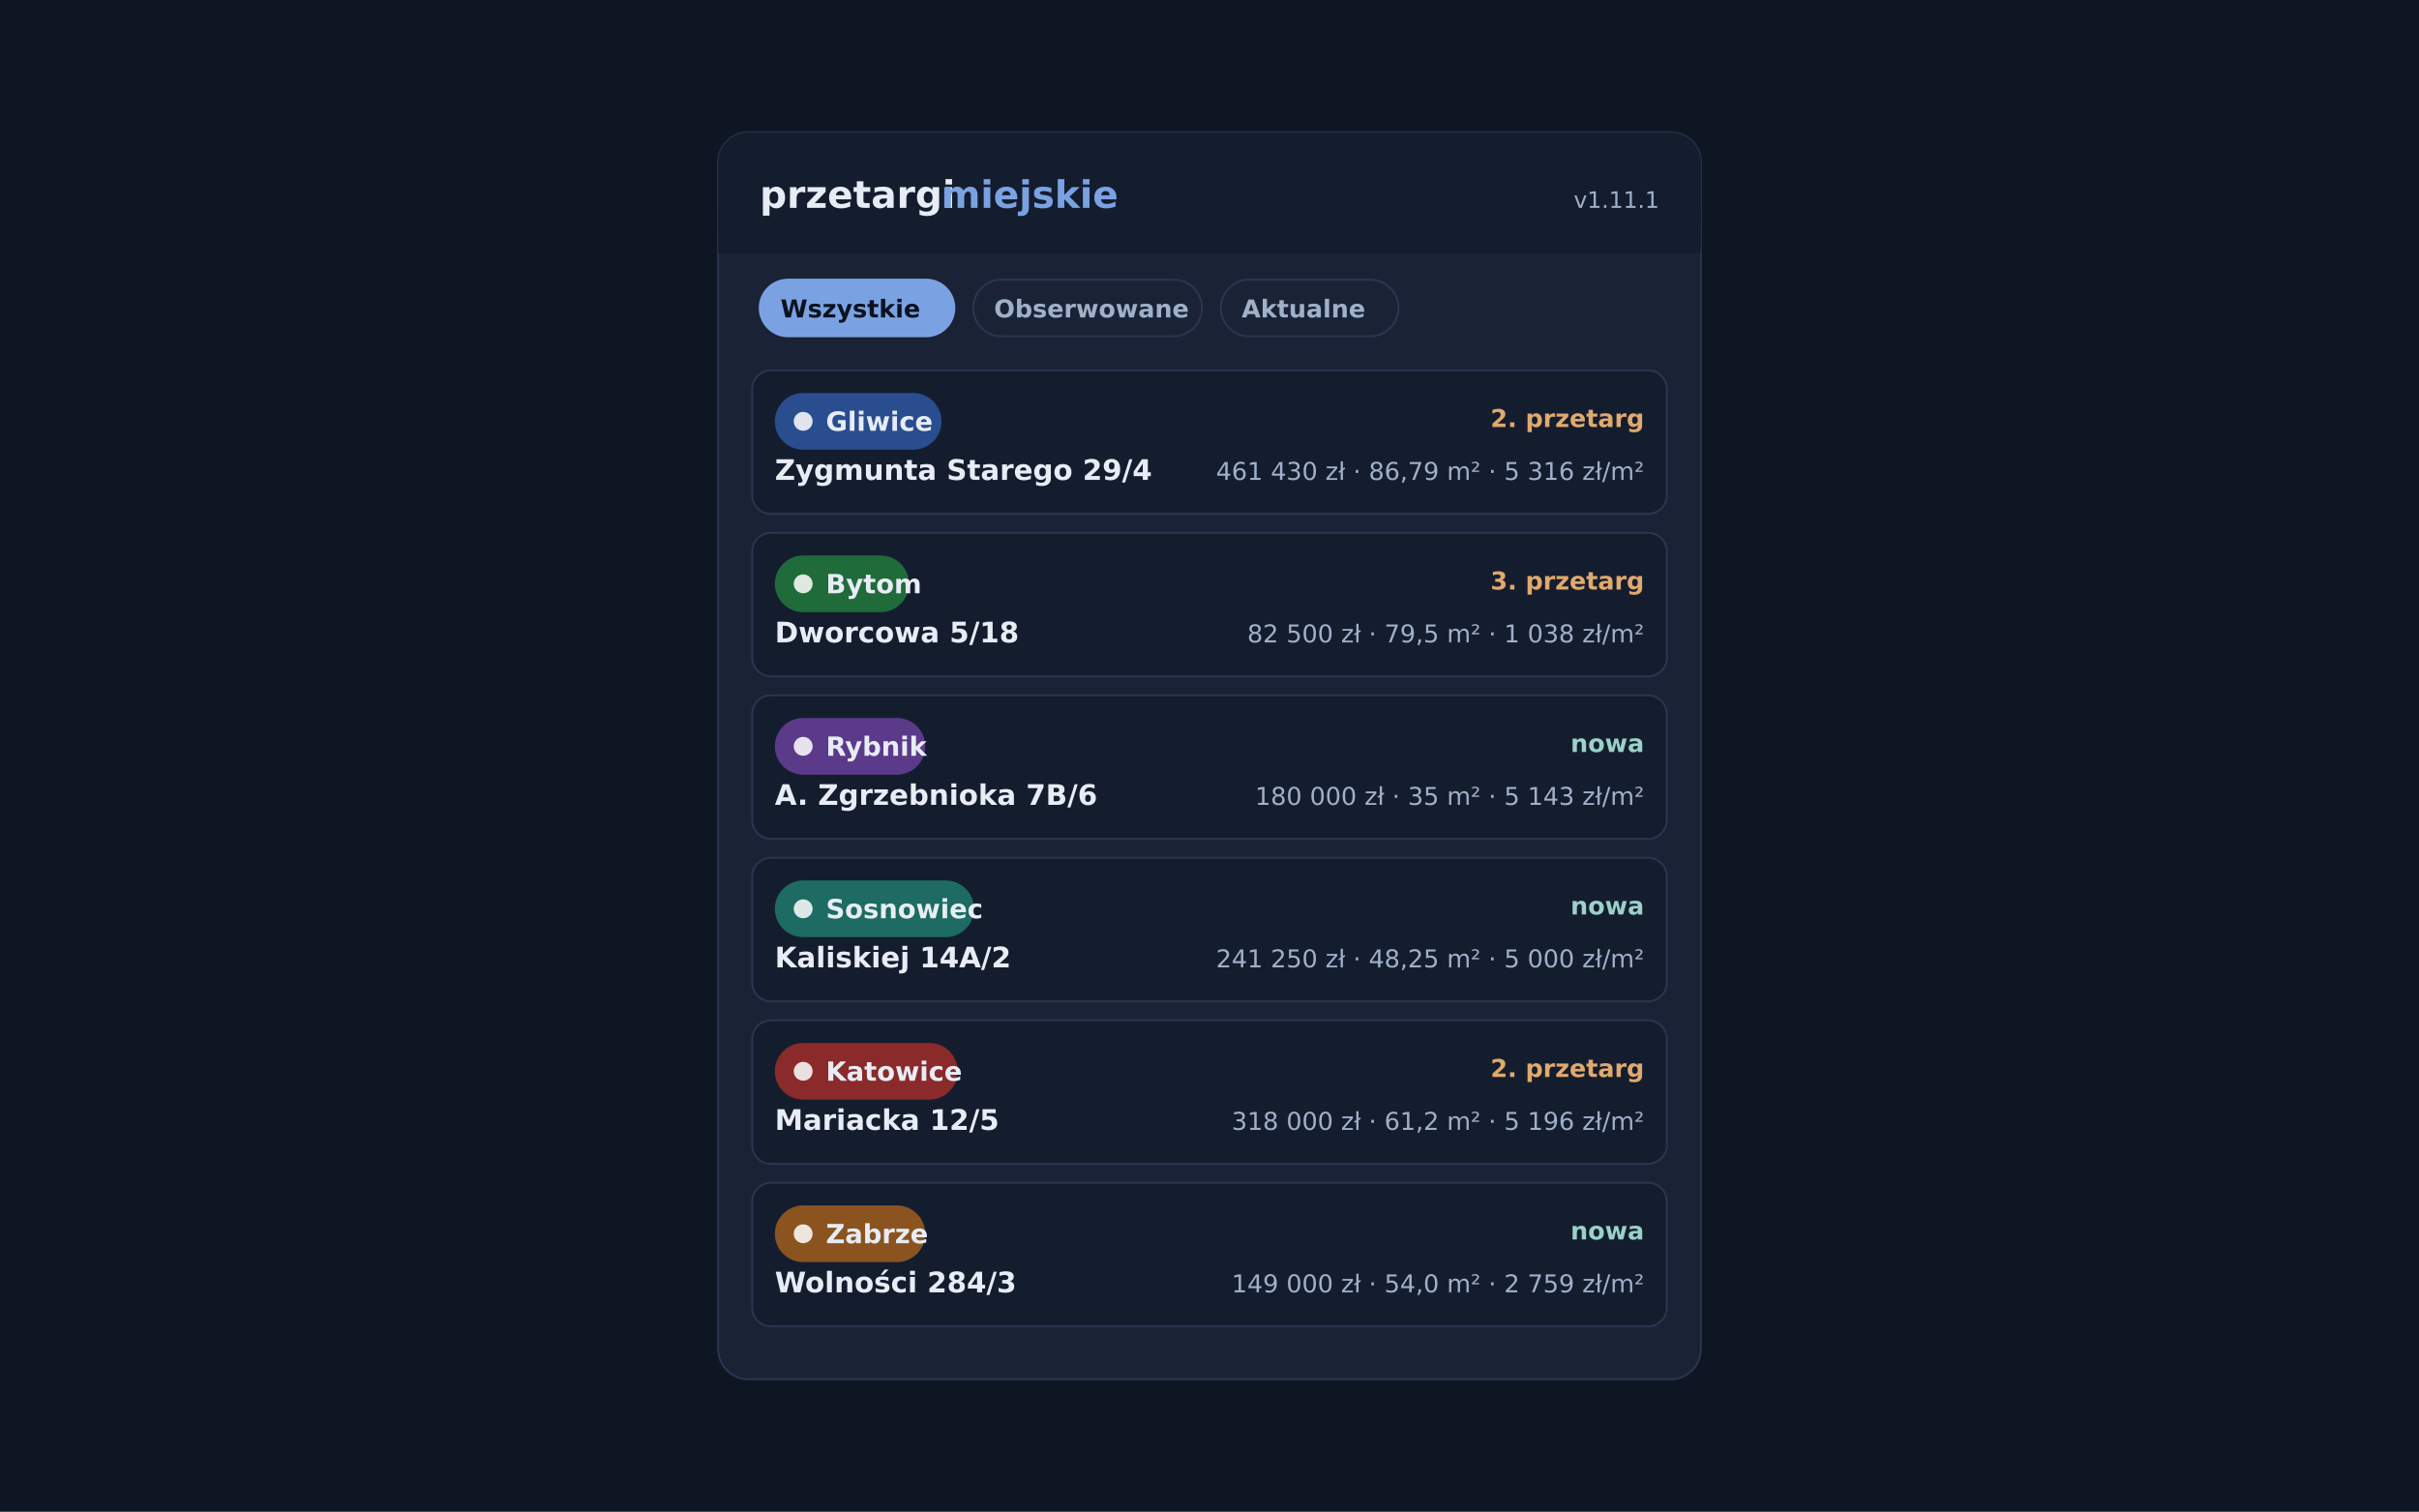
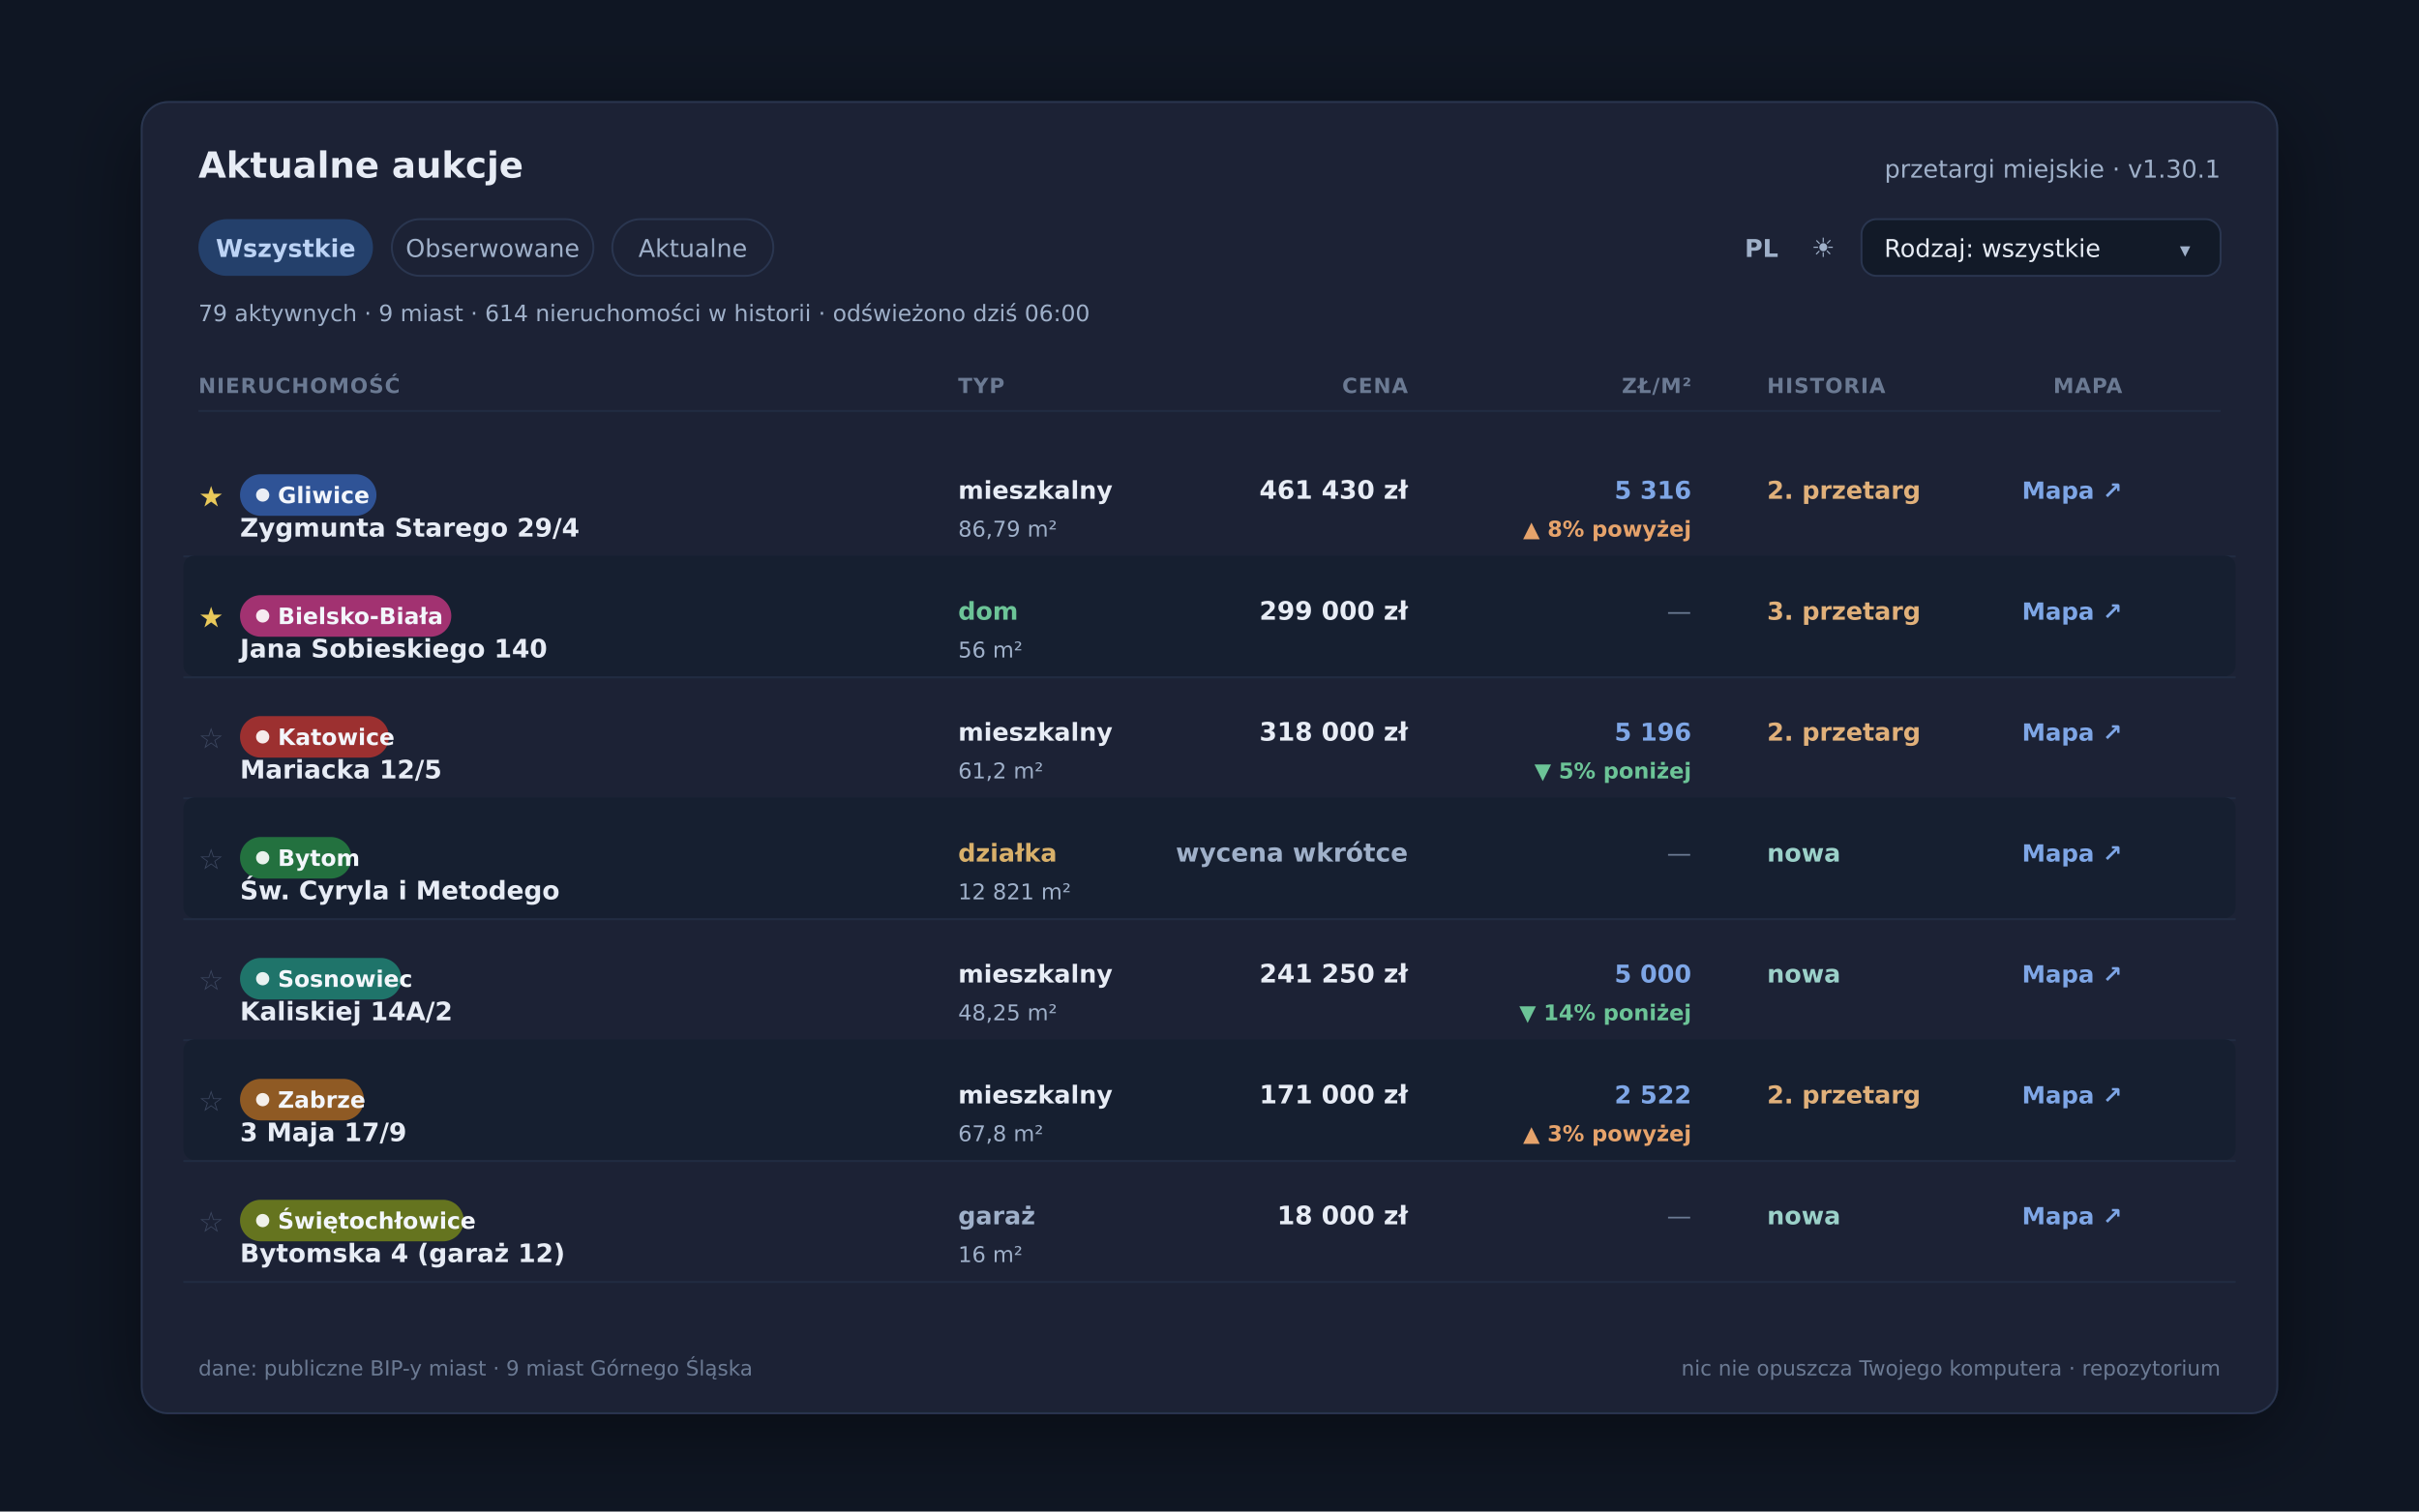
<svg xmlns="http://www.w3.org/2000/svg" width="1280" height="800" viewBox="0 0 1280 800">
  <rect x="0" y="0" width="1280" height="800" rx="0" fill="#0f1623" />
-   <rect x="0" y="0" width="1280" height="800" rx="0" fill="#0f1623" />
-   <rect x="380" y="70" width="520" height="660" rx="16" fill="#1a2335" stroke="#2a3650" stroke-width="1" />
-   <rect x="380" y="70" width="520" height="64" rx="16" fill="#141d2e" />
-   <rect x="380" y="110" width="520" height="24" rx="0" fill="#141d2e" />
-   <text x="402" y="110" font-family="DejaVu Sans, sans-serif" font-size="20" fill="#e7ecf5" font-weight="800" text-anchor="start">przetargi</text>
-   <text x="498" y="110" font-family="DejaVu Sans, sans-serif" font-size="20" fill="#7aa2e3" font-weight="800" text-anchor="start">miejskie</text>
-   <text x="878" y="110" font-family="DejaVu Sans, sans-serif" font-size="12" fill="#9fb0c9" font-weight="400" text-anchor="end">v1.11.1</text>
-   <rect x="402" y="148" width="103" height="30" rx="15" fill="#7aa2e3" stroke="#7aa2e3" stroke-width="1" />
-   <text x="413" y="168" font-family="DejaVu Sans, sans-serif" font-size="13" fill="#0b1220" font-weight="600" text-anchor="start">Wszystkie</text>
-   <rect x="515" y="148" width="121" height="30" rx="15" fill="transparent" stroke="#2a3650" stroke-width="1" />
-   <text x="526" y="168" font-family="DejaVu Sans, sans-serif" font-size="13" fill="#9fb0c9" font-weight="600" text-anchor="start">Obserwowane</text>
-   <rect x="646" y="148" width="94" height="30" rx="15" fill="transparent" stroke="#2a3650" stroke-width="1" />
-   <text x="657" y="168" font-family="DejaVu Sans, sans-serif" font-size="13" fill="#9fb0c9" font-weight="600" text-anchor="start">Aktualne</text>
-   <rect x="398" y="196" width="484" height="76" rx="10" fill="#141d2e" stroke="#2a3650" stroke-width="1" />
-   <rect x="410" y="208" width="88.2" height="30" rx="15" fill="#2a4d8f" />
-   <circle cx="425" cy="223" r="5" fill="#fff" opacity="0.85" />
-   <text x="437" y="228" font-family="DejaVu Sans, sans-serif" font-size="14" fill="#e7ecf5" font-weight="600" text-anchor="start">Gliwice</text>
-   <text x="870" y="226" font-family="DejaVu Sans, sans-serif" font-size="13" fill="#e0a96d" font-weight="600" text-anchor="end">2. przetarg</text>
-   <text x="410" y="254" font-family="DejaVu Sans, sans-serif" font-size="15" fill="#e7ecf5" font-weight="600" text-anchor="start">Zygmunta Starego 29/4</text>
-   <text x="870" y="254" font-family="DejaVu Sans, sans-serif" font-size="13" fill="#9fb0c9" font-weight="400" text-anchor="end">461 430 zł · 86,79 m² · 5 316 zł/m²</text>
-   <rect x="398" y="282" width="484" height="76" rx="10" fill="#141d2e" stroke="#2a3650" stroke-width="1" />
-   <rect x="410" y="294" width="71" height="30" rx="15" fill="#1f6b3a" />
-   <circle cx="425" cy="309" r="5" fill="#fff" opacity="0.85" />
-   <text x="437" y="314" font-family="DejaVu Sans, sans-serif" font-size="14" fill="#e7ecf5" font-weight="600" text-anchor="start">Bytom</text>
-   <text x="870" y="312" font-family="DejaVu Sans, sans-serif" font-size="13" fill="#e0a96d" font-weight="600" text-anchor="end">3. przetarg</text>
-   <text x="410" y="340" font-family="DejaVu Sans, sans-serif" font-size="15" fill="#e7ecf5" font-weight="600" text-anchor="start">Dworcowa 5/18</text>
-   <text x="870" y="340" font-family="DejaVu Sans, sans-serif" font-size="13" fill="#9fb0c9" font-weight="400" text-anchor="end">82 500 zł · 79,5 m² · 1 038 zł/m²</text>
-   <rect x="398" y="368" width="484" height="76" rx="10" fill="#141d2e" stroke="#2a3650" stroke-width="1" />
-   <rect x="410" y="380" width="79.6" height="30" rx="15" fill="#5b3a8a" />
-   <circle cx="425" cy="395" r="5" fill="#fff" opacity="0.85" />
-   <text x="437" y="400" font-family="DejaVu Sans, sans-serif" font-size="14" fill="#e7ecf5" font-weight="600" text-anchor="start">Rybnik</text>
-   <text x="870" y="398" font-family="DejaVu Sans, sans-serif" font-size="13" fill="#9bd1c9" font-weight="600" text-anchor="end">nowa</text>
-   <text x="410" y="426" font-family="DejaVu Sans, sans-serif" font-size="15" fill="#e7ecf5" font-weight="600" text-anchor="start">A. Zgrzebnioka 7B/6</text>
-   <text x="870" y="426" font-family="DejaVu Sans, sans-serif" font-size="13" fill="#9fb0c9" font-weight="400" text-anchor="end">180 000 zł · 35 m² · 5 143 zł/m²</text>
-   <rect x="398" y="454" width="484" height="76" rx="10" fill="#141d2e" stroke="#2a3650" stroke-width="1" />
-   <rect x="410" y="466" width="105.4" height="30" rx="15" fill="#1d6b62" />
-   <circle cx="425" cy="481" r="5" fill="#fff" opacity="0.85" />
-   <text x="437" y="486" font-family="DejaVu Sans, sans-serif" font-size="14" fill="#e7ecf5" font-weight="600" text-anchor="start">Sosnowiec</text>
-   <text x="870" y="484" font-family="DejaVu Sans, sans-serif" font-size="13" fill="#9bd1c9" font-weight="600" text-anchor="end">nowa</text>
-   <text x="410" y="512" font-family="DejaVu Sans, sans-serif" font-size="15" fill="#e7ecf5" font-weight="600" text-anchor="start">Kaliskiej 14A/2</text>
-   <text x="870" y="512" font-family="DejaVu Sans, sans-serif" font-size="13" fill="#9fb0c9" font-weight="400" text-anchor="end">241 250 zł · 48,25 m² · 5 000 zł/m²</text>
-   <rect x="398" y="540" width="484" height="76" rx="10" fill="#141d2e" stroke="#2a3650" stroke-width="1" />
-   <rect x="410" y="552" width="96.8" height="30" rx="15" fill="#8a2a2a" />
-   <circle cx="425" cy="567" r="5" fill="#fff" opacity="0.85" />
-   <text x="437" y="572" font-family="DejaVu Sans, sans-serif" font-size="14" fill="#e7ecf5" font-weight="600" text-anchor="start">Katowice</text>
-   <text x="870" y="570" font-family="DejaVu Sans, sans-serif" font-size="13" fill="#e0a96d" font-weight="600" text-anchor="end">2. przetarg</text>
-   <text x="410" y="598" font-family="DejaVu Sans, sans-serif" font-size="15" fill="#e7ecf5" font-weight="600" text-anchor="start">Mariacka 12/5</text>
-   <text x="870" y="598" font-family="DejaVu Sans, sans-serif" font-size="13" fill="#9fb0c9" font-weight="400" text-anchor="end">318 000 zł · 61,2 m² · 5 196 zł/m²</text>
-   <rect x="398" y="626" width="484" height="76" rx="10" fill="#141d2e" stroke="#2a3650" stroke-width="1" />
-   <rect x="410" y="638" width="79.6" height="30" rx="15" fill="#8a531f" />
-   <circle cx="425" cy="653" r="5" fill="#fff" opacity="0.85" />
-   <text x="437" y="658" font-family="DejaVu Sans, sans-serif" font-size="14" fill="#e7ecf5" font-weight="600" text-anchor="start">Zabrze</text>
-   <text x="870" y="656" font-family="DejaVu Sans, sans-serif" font-size="13" fill="#9bd1c9" font-weight="600" text-anchor="end">nowa</text>
-   <text x="410" y="684" font-family="DejaVu Sans, sans-serif" font-size="15" fill="#e7ecf5" font-weight="600" text-anchor="start">Wolności 284/3</text>
-   <text x="870" y="684" font-family="DejaVu Sans, sans-serif" font-size="13" fill="#9fb0c9" font-weight="400" text-anchor="end">149 000 zł · 54,0 m² · 2 759 zł/m²</text>
+   <defs>
+     <filter id="sh" x="-20%" y="-20%" width="140%" height="140%">
+       <feDropShadow dx="0" dy="10" stdDeviation="22" flood-color="#000" flood-opacity="0.45" />
+     </filter>
+   </defs>
+   <rect x="75" y="54" width="1130" height="694" rx="14" fill="#1a2335" stroke="#2a3650" filter="url(#sh)" />
+   <text x="105" y="94" font-family="DejaVu Sans, sans-serif" font-size="19" fill="#e7ecf5" font-weight="700" text-anchor="start">Aktualne aukcje</text>
+   <text x="1175" y="94" font-family="DejaVu Sans, sans-serif" font-size="13" fill="#9fb0c9" font-weight="400" text-anchor="end">przetargi miejskie · v1.30.1</text>
+   <rect x="105" y="116" width="92.35" height="30" rx="15" fill="#24406b" stroke="none" stroke-width="1" />
+   <text x="151.175" y="136" font-family="DejaVu Sans, sans-serif" font-size="13" fill="#bcd3f5" font-weight="700" text-anchor="middle">Wszystkie</text>
+   <rect x="207.35" y="116" width="106.65" height="30" rx="15" fill="none" stroke="#2a3650" stroke-width="1" />
+   <text x="260.675" y="136" font-family="DejaVu Sans, sans-serif" font-size="13" fill="#9fb0c9" font-weight="400" text-anchor="middle">Obserwowane</text>
+   <rect x="324" y="116" width="85.2" height="30" rx="15" fill="none" stroke="#2a3650" stroke-width="1" />
+   <text x="366.6" y="136" font-family="DejaVu Sans, sans-serif" font-size="13" fill="#9fb0c9" font-weight="400" text-anchor="middle">Aktualne</text>
+   <rect x="985" y="116" width="190" height="30" rx="8" fill="#121a28" stroke="#2a3650" stroke-width="1" />
+   <text x="997" y="136" font-family="DejaVu Sans, sans-serif" font-size="13" fill="#e7ecf5" font-weight="400" text-anchor="start">Rodzaj: wszystkie</text>
+   <text x="1159" y="136" font-family="DejaVu Sans, sans-serif" font-size="11" fill="#9fb0c9" font-weight="400" text-anchor="end">▾</text>
+   <text x="971" y="136" font-family="DejaVu Sans, sans-serif" font-size="14" fill="#9fb0c9" font-weight="400" text-anchor="end">☀</text>
+   <text x="941" y="136" font-family="DejaVu Sans, sans-serif" font-size="13" fill="#9fb0c9" font-weight="600" text-anchor="end">PL</text>
+   <text x="105" y="170" font-family="DejaVu Sans, sans-serif" font-size="12" fill="#9fb0c9" font-weight="400" text-anchor="start">79 aktywnych · 9 miast · 614 nieruchomości w historii · odświeżono dziś 06:00</text>
+   <text x="105" y="208" font-family="DejaVu Sans, sans-serif" font-size="11" fill="#6b7a93" font-weight="600" text-anchor="start" letter-spacing="0.5">NIERUCHOMOŚĆ</text>
+   <text x="507" y="208" font-family="DejaVu Sans, sans-serif" font-size="11" fill="#6b7a93" font-weight="600" text-anchor="start" letter-spacing="0.5">TYP</text>
+   <text x="745" y="208" font-family="DejaVu Sans, sans-serif" font-size="11" fill="#6b7a93" font-weight="600" text-anchor="end" letter-spacing="0.5">CENA</text>
+   <text x="895" y="208" font-family="DejaVu Sans, sans-serif" font-size="11" fill="#6b7a93" font-weight="600" text-anchor="end" letter-spacing="0.5">ZŁ/M²</text>
+   <text x="935" y="208" font-family="DejaVu Sans, sans-serif" font-size="11" fill="#6b7a93" font-weight="600" text-anchor="start" letter-spacing="0.5">HISTORIA</text>
+   <text x="1123" y="208" font-family="DejaVu Sans, sans-serif" font-size="11" fill="#6b7a93" font-weight="600" text-anchor="end" letter-spacing="0.5">MAPA</text>
+   <rect x="105" y="217" width="1070" height="1" rx="0" fill="#212c42" />
+   <text x="105" y="268" font-family="DejaVu Sans, sans-serif" font-size="15" fill="#e9c95a" font-weight="400" text-anchor="start">★</text>
+   <rect x="127" y="251" width="72.2" height="22" rx="11" fill="#2f5396" />
+   <circle cx="139" cy="262" r="3.5" fill="#fff" opacity="0.9" />
+   <text x="147" y="266.32" font-family="DejaVu Sans, sans-serif" font-size="12" fill="#f3f6fb" font-weight="600" text-anchor="start">Gliwice</text>
+   <text x="127" y="284" font-family="DejaVu Sans, sans-serif" font-size="13.5" fill="#e7ecf5" font-weight="600" text-anchor="start">Zygmunta Starego 29/4</text>
+   <text x="507" y="264" font-family="DejaVu Sans, sans-serif" font-size="13" fill="#e7ecf5" font-weight="600" text-anchor="start">mieszkalny</text>
+   <text x="745" y="264" font-family="DejaVu Sans, sans-serif" font-size="13.5" fill="#e7ecf5" font-weight="700" text-anchor="end">461 430 zł</text>
+   <text x="507" y="284" font-family="DejaVu Sans, sans-serif" font-size="11.5" fill="#9fb0c9" font-weight="400" text-anchor="start">86,79 m²</text>
+   <text x="895" y="264" font-family="DejaVu Sans, sans-serif" font-size="13" fill="#7ea6e6" font-weight="600" text-anchor="end">5 316</text>
+   <text x="895" y="284" font-family="DejaVu Sans, sans-serif" font-size="11.5" fill="#e6a36b" font-weight="600" text-anchor="end">▲ 8% powyżej</text>
+   <text x="935" y="264" font-family="DejaVu Sans, sans-serif" font-size="13" fill="#e0b07a" font-weight="600" text-anchor="start">2. przetarg</text>
+   <text x="1123" y="264" font-family="DejaVu Sans, sans-serif" font-size="12.5" fill="#7ea6e6" font-weight="600" text-anchor="end">Mapa ↗</text>
+   <rect x="97" y="294" width="1086" height="1" rx="0" fill="#212c42" />
+   <rect x="97" y="294" width="1086" height="64" rx="6" fill="#161f30" />
+   <text x="105" y="332" font-family="DejaVu Sans, sans-serif" font-size="15" fill="#e9c95a" font-weight="400" text-anchor="start">★</text>
+   <rect x="127" y="315" width="111.8" height="22" rx="11" fill="#a23271" />
+   <circle cx="139" cy="326" r="3.5" fill="#fff" opacity="0.9" />
+   <text x="147" y="330.32" font-family="DejaVu Sans, sans-serif" font-size="12" fill="#f3f6fb" font-weight="600" text-anchor="start">Bielsko-Biała</text>
+   <text x="127" y="348" font-family="DejaVu Sans, sans-serif" font-size="13.5" fill="#e7ecf5" font-weight="600" text-anchor="start">Jana Sobieskiego 140</text>
+   <text x="507" y="328" font-family="DejaVu Sans, sans-serif" font-size="13" fill="#6cc497" font-weight="600" text-anchor="start">dom</text>
+   <text x="745" y="328" font-family="DejaVu Sans, sans-serif" font-size="13.5" fill="#e7ecf5" font-weight="700" text-anchor="end">299 000 zł</text>
+   <text x="507" y="348" font-family="DejaVu Sans, sans-serif" font-size="11.5" fill="#9fb0c9" font-weight="400" text-anchor="start">56 m²</text>
+   <text x="895" y="328" font-family="DejaVu Sans, sans-serif" font-size="13" fill="#6b7a93" font-weight="400" text-anchor="end">—</text>
+   <text x="935" y="328" font-family="DejaVu Sans, sans-serif" font-size="13" fill="#e0b07a" font-weight="600" text-anchor="start">3. przetarg</text>
+   <text x="1123" y="328" font-family="DejaVu Sans, sans-serif" font-size="12.5" fill="#7ea6e6" font-weight="600" text-anchor="end">Mapa ↗</text>
+   <rect x="97" y="358" width="1086" height="1" rx="0" fill="#212c42" />
+   <text x="105" y="396" font-family="DejaVu Sans, sans-serif" font-size="15" fill="#3c4760" font-weight="400" text-anchor="start">☆</text>
+   <rect x="127" y="379" width="78.8" height="22" rx="11" fill="#9c3030" />
+   <circle cx="139" cy="390" r="3.5" fill="#fff" opacity="0.9" />
+   <text x="147" y="394.32" font-family="DejaVu Sans, sans-serif" font-size="12" fill="#f3f6fb" font-weight="600" text-anchor="start">Katowice</text>
+   <text x="127" y="412" font-family="DejaVu Sans, sans-serif" font-size="13.5" fill="#e7ecf5" font-weight="600" text-anchor="start">Mariacka 12/5</text>
+   <text x="507" y="392" font-family="DejaVu Sans, sans-serif" font-size="13" fill="#e7ecf5" font-weight="600" text-anchor="start">mieszkalny</text>
+   <text x="745" y="392" font-family="DejaVu Sans, sans-serif" font-size="13.5" fill="#e7ecf5" font-weight="700" text-anchor="end">318 000 zł</text>
+   <text x="507" y="412" font-family="DejaVu Sans, sans-serif" font-size="11.5" fill="#9fb0c9" font-weight="400" text-anchor="start">61,2 m²</text>
+   <text x="895" y="392" font-family="DejaVu Sans, sans-serif" font-size="13" fill="#7ea6e6" font-weight="600" text-anchor="end">5 196</text>
+   <text x="895" y="412" font-family="DejaVu Sans, sans-serif" font-size="11.5" fill="#6cc497" font-weight="600" text-anchor="end">▼ 5% poniżej</text>
+   <text x="935" y="392" font-family="DejaVu Sans, sans-serif" font-size="13" fill="#e0b07a" font-weight="600" text-anchor="start">2. przetarg</text>
+   <text x="1123" y="392" font-family="DejaVu Sans, sans-serif" font-size="12.5" fill="#7ea6e6" font-weight="600" text-anchor="end">Mapa ↗</text>
+   <rect x="97" y="422" width="1086" height="1" rx="0" fill="#212c42" />
+   <rect x="97" y="422" width="1086" height="64" rx="6" fill="#161f30" />
+   <text x="105" y="460" font-family="DejaVu Sans, sans-serif" font-size="15" fill="#3c4760" font-weight="400" text-anchor="start">☆</text>
+   <rect x="127" y="443" width="59" height="22" rx="11" fill="#23713f" />
+   <circle cx="139" cy="454" r="3.5" fill="#fff" opacity="0.9" />
+   <text x="147" y="458.32" font-family="DejaVu Sans, sans-serif" font-size="12" fill="#f3f6fb" font-weight="600" text-anchor="start">Bytom</text>
+   <text x="127" y="476" font-family="DejaVu Sans, sans-serif" font-size="13.5" fill="#e7ecf5" font-weight="600" text-anchor="start">Św. Cyryla i Metodego</text>
+   <text x="507" y="456" font-family="DejaVu Sans, sans-serif" font-size="13" fill="#d8b06a" font-weight="600" text-anchor="start">działka</text>
+   <text x="745" y="456" font-family="DejaVu Sans, sans-serif" font-size="13.5" fill="#9fb0c9" font-weight="700" text-anchor="end">wycena wkrótce</text>
+   <text x="507" y="476" font-family="DejaVu Sans, sans-serif" font-size="11.5" fill="#9fb0c9" font-weight="400" text-anchor="start">12 821 m²</text>
+   <text x="895" y="456" font-family="DejaVu Sans, sans-serif" font-size="13" fill="#6b7a93" font-weight="400" text-anchor="end">—</text>
+   <text x="935" y="456" font-family="DejaVu Sans, sans-serif" font-size="13" fill="#9bd1c9" font-weight="600" text-anchor="start">nowa</text>
+   <text x="1123" y="456" font-family="DejaVu Sans, sans-serif" font-size="12.5" fill="#7ea6e6" font-weight="600" text-anchor="end">Mapa ↗</text>
+   <rect x="97" y="486" width="1086" height="1" rx="0" fill="#212c42" />
+   <text x="105" y="524" font-family="DejaVu Sans, sans-serif" font-size="15" fill="#3c4760" font-weight="400" text-anchor="start">☆</text>
+   <rect x="127" y="507" width="85.4" height="22" rx="11" fill="#1f746a" />
+   <circle cx="139" cy="518" r="3.5" fill="#fff" opacity="0.9" />
+   <text x="147" y="522.32" font-family="DejaVu Sans, sans-serif" font-size="12" fill="#f3f6fb" font-weight="600" text-anchor="start">Sosnowiec</text>
+   <text x="127" y="540" font-family="DejaVu Sans, sans-serif" font-size="13.5" fill="#e7ecf5" font-weight="600" text-anchor="start">Kaliskiej 14A/2</text>
+   <text x="507" y="520" font-family="DejaVu Sans, sans-serif" font-size="13" fill="#e7ecf5" font-weight="600" text-anchor="start">mieszkalny</text>
+   <text x="745" y="520" font-family="DejaVu Sans, sans-serif" font-size="13.5" fill="#e7ecf5" font-weight="700" text-anchor="end">241 250 zł</text>
+   <text x="507" y="540" font-family="DejaVu Sans, sans-serif" font-size="11.5" fill="#9fb0c9" font-weight="400" text-anchor="start">48,25 m²</text>
+   <text x="895" y="520" font-family="DejaVu Sans, sans-serif" font-size="13" fill="#7ea6e6" font-weight="600" text-anchor="end">5 000</text>
+   <text x="895" y="540" font-family="DejaVu Sans, sans-serif" font-size="11.5" fill="#6cc497" font-weight="600" text-anchor="end">▼ 14% poniżej</text>
+   <text x="935" y="520" font-family="DejaVu Sans, sans-serif" font-size="13" fill="#9bd1c9" font-weight="600" text-anchor="start">nowa</text>
+   <text x="1123" y="520" font-family="DejaVu Sans, sans-serif" font-size="12.5" fill="#7ea6e6" font-weight="600" text-anchor="end">Mapa ↗</text>
+   <rect x="97" y="550" width="1086" height="1" rx="0" fill="#212c42" />
+   <rect x="97" y="550" width="1086" height="64" rx="6" fill="#161f30" />
+   <text x="105" y="588" font-family="DejaVu Sans, sans-serif" font-size="15" fill="#3c4760" font-weight="400" text-anchor="start">☆</text>
+   <rect x="127" y="571" width="65.6" height="22" rx="11" fill="#8f5a24" />
+   <circle cx="139" cy="582" r="3.5" fill="#fff" opacity="0.9" />
+   <text x="147" y="586.32" font-family="DejaVu Sans, sans-serif" font-size="12" fill="#f3f6fb" font-weight="600" text-anchor="start">Zabrze</text>
+   <text x="127" y="604" font-family="DejaVu Sans, sans-serif" font-size="13.5" fill="#e7ecf5" font-weight="600" text-anchor="start">3 Maja 17/9</text>
+   <text x="507" y="584" font-family="DejaVu Sans, sans-serif" font-size="13" fill="#e7ecf5" font-weight="600" text-anchor="start">mieszkalny</text>
+   <text x="745" y="584" font-family="DejaVu Sans, sans-serif" font-size="13.5" fill="#e7ecf5" font-weight="700" text-anchor="end">171 000 zł</text>
+   <text x="507" y="604" font-family="DejaVu Sans, sans-serif" font-size="11.5" fill="#9fb0c9" font-weight="400" text-anchor="start">67,8 m²</text>
+   <text x="895" y="584" font-family="DejaVu Sans, sans-serif" font-size="13" fill="#7ea6e6" font-weight="600" text-anchor="end">2 522</text>
+   <text x="895" y="604" font-family="DejaVu Sans, sans-serif" font-size="11.5" fill="#e6a36b" font-weight="600" text-anchor="end">▲ 3% powyżej</text>
+   <text x="935" y="584" font-family="DejaVu Sans, sans-serif" font-size="13" fill="#e0b07a" font-weight="600" text-anchor="start">2. przetarg</text>
+   <text x="1123" y="584" font-family="DejaVu Sans, sans-serif" font-size="12.5" fill="#7ea6e6" font-weight="600" text-anchor="end">Mapa ↗</text>
+   <rect x="97" y="614" width="1086" height="1" rx="0" fill="#212c42" />
+   <text x="105" y="652" font-family="DejaVu Sans, sans-serif" font-size="15" fill="#3c4760" font-weight="400" text-anchor="start">☆</text>
+   <rect x="127" y="635" width="118.4" height="22" rx="11" fill="#65741f" />
+   <circle cx="139" cy="646" r="3.5" fill="#fff" opacity="0.9" />
+   <text x="147" y="650.32" font-family="DejaVu Sans, sans-serif" font-size="12" fill="#f3f6fb" font-weight="600" text-anchor="start">Świętochłowice</text>
+   <text x="127" y="668" font-family="DejaVu Sans, sans-serif" font-size="13.5" fill="#e7ecf5" font-weight="600" text-anchor="start">Bytomska 4 (garaż 12)</text>
+   <text x="507" y="648" font-family="DejaVu Sans, sans-serif" font-size="13" fill="#9fb0c9" font-weight="600" text-anchor="start">garaż</text>
+   <text x="745" y="648" font-family="DejaVu Sans, sans-serif" font-size="13.5" fill="#e7ecf5" font-weight="700" text-anchor="end">18 000 zł</text>
+   <text x="507" y="668" font-family="DejaVu Sans, sans-serif" font-size="11.5" fill="#9fb0c9" font-weight="400" text-anchor="start">16 m²</text>
+   <text x="895" y="648" font-family="DejaVu Sans, sans-serif" font-size="13" fill="#6b7a93" font-weight="400" text-anchor="end">—</text>
+   <text x="935" y="648" font-family="DejaVu Sans, sans-serif" font-size="13" fill="#9bd1c9" font-weight="600" text-anchor="start">nowa</text>
+   <text x="1123" y="648" font-family="DejaVu Sans, sans-serif" font-size="12.5" fill="#7ea6e6" font-weight="600" text-anchor="end">Mapa ↗</text>
+   <rect x="97" y="678" width="1086" height="1" rx="0" fill="#212c42" />
+   <text x="105" y="728" font-family="DejaVu Sans, sans-serif" font-size="11" fill="#6b7a93" font-weight="400" text-anchor="start">dane: publiczne BIP-y miast · 9 miast Górnego Śląska</text>
+   <text x="1175" y="728" font-family="DejaVu Sans, sans-serif" font-size="11" fill="#6b7a93" font-weight="400" text-anchor="end">nic nie opuszcza Twojego komputera · repozytorium</text>
</svg>
